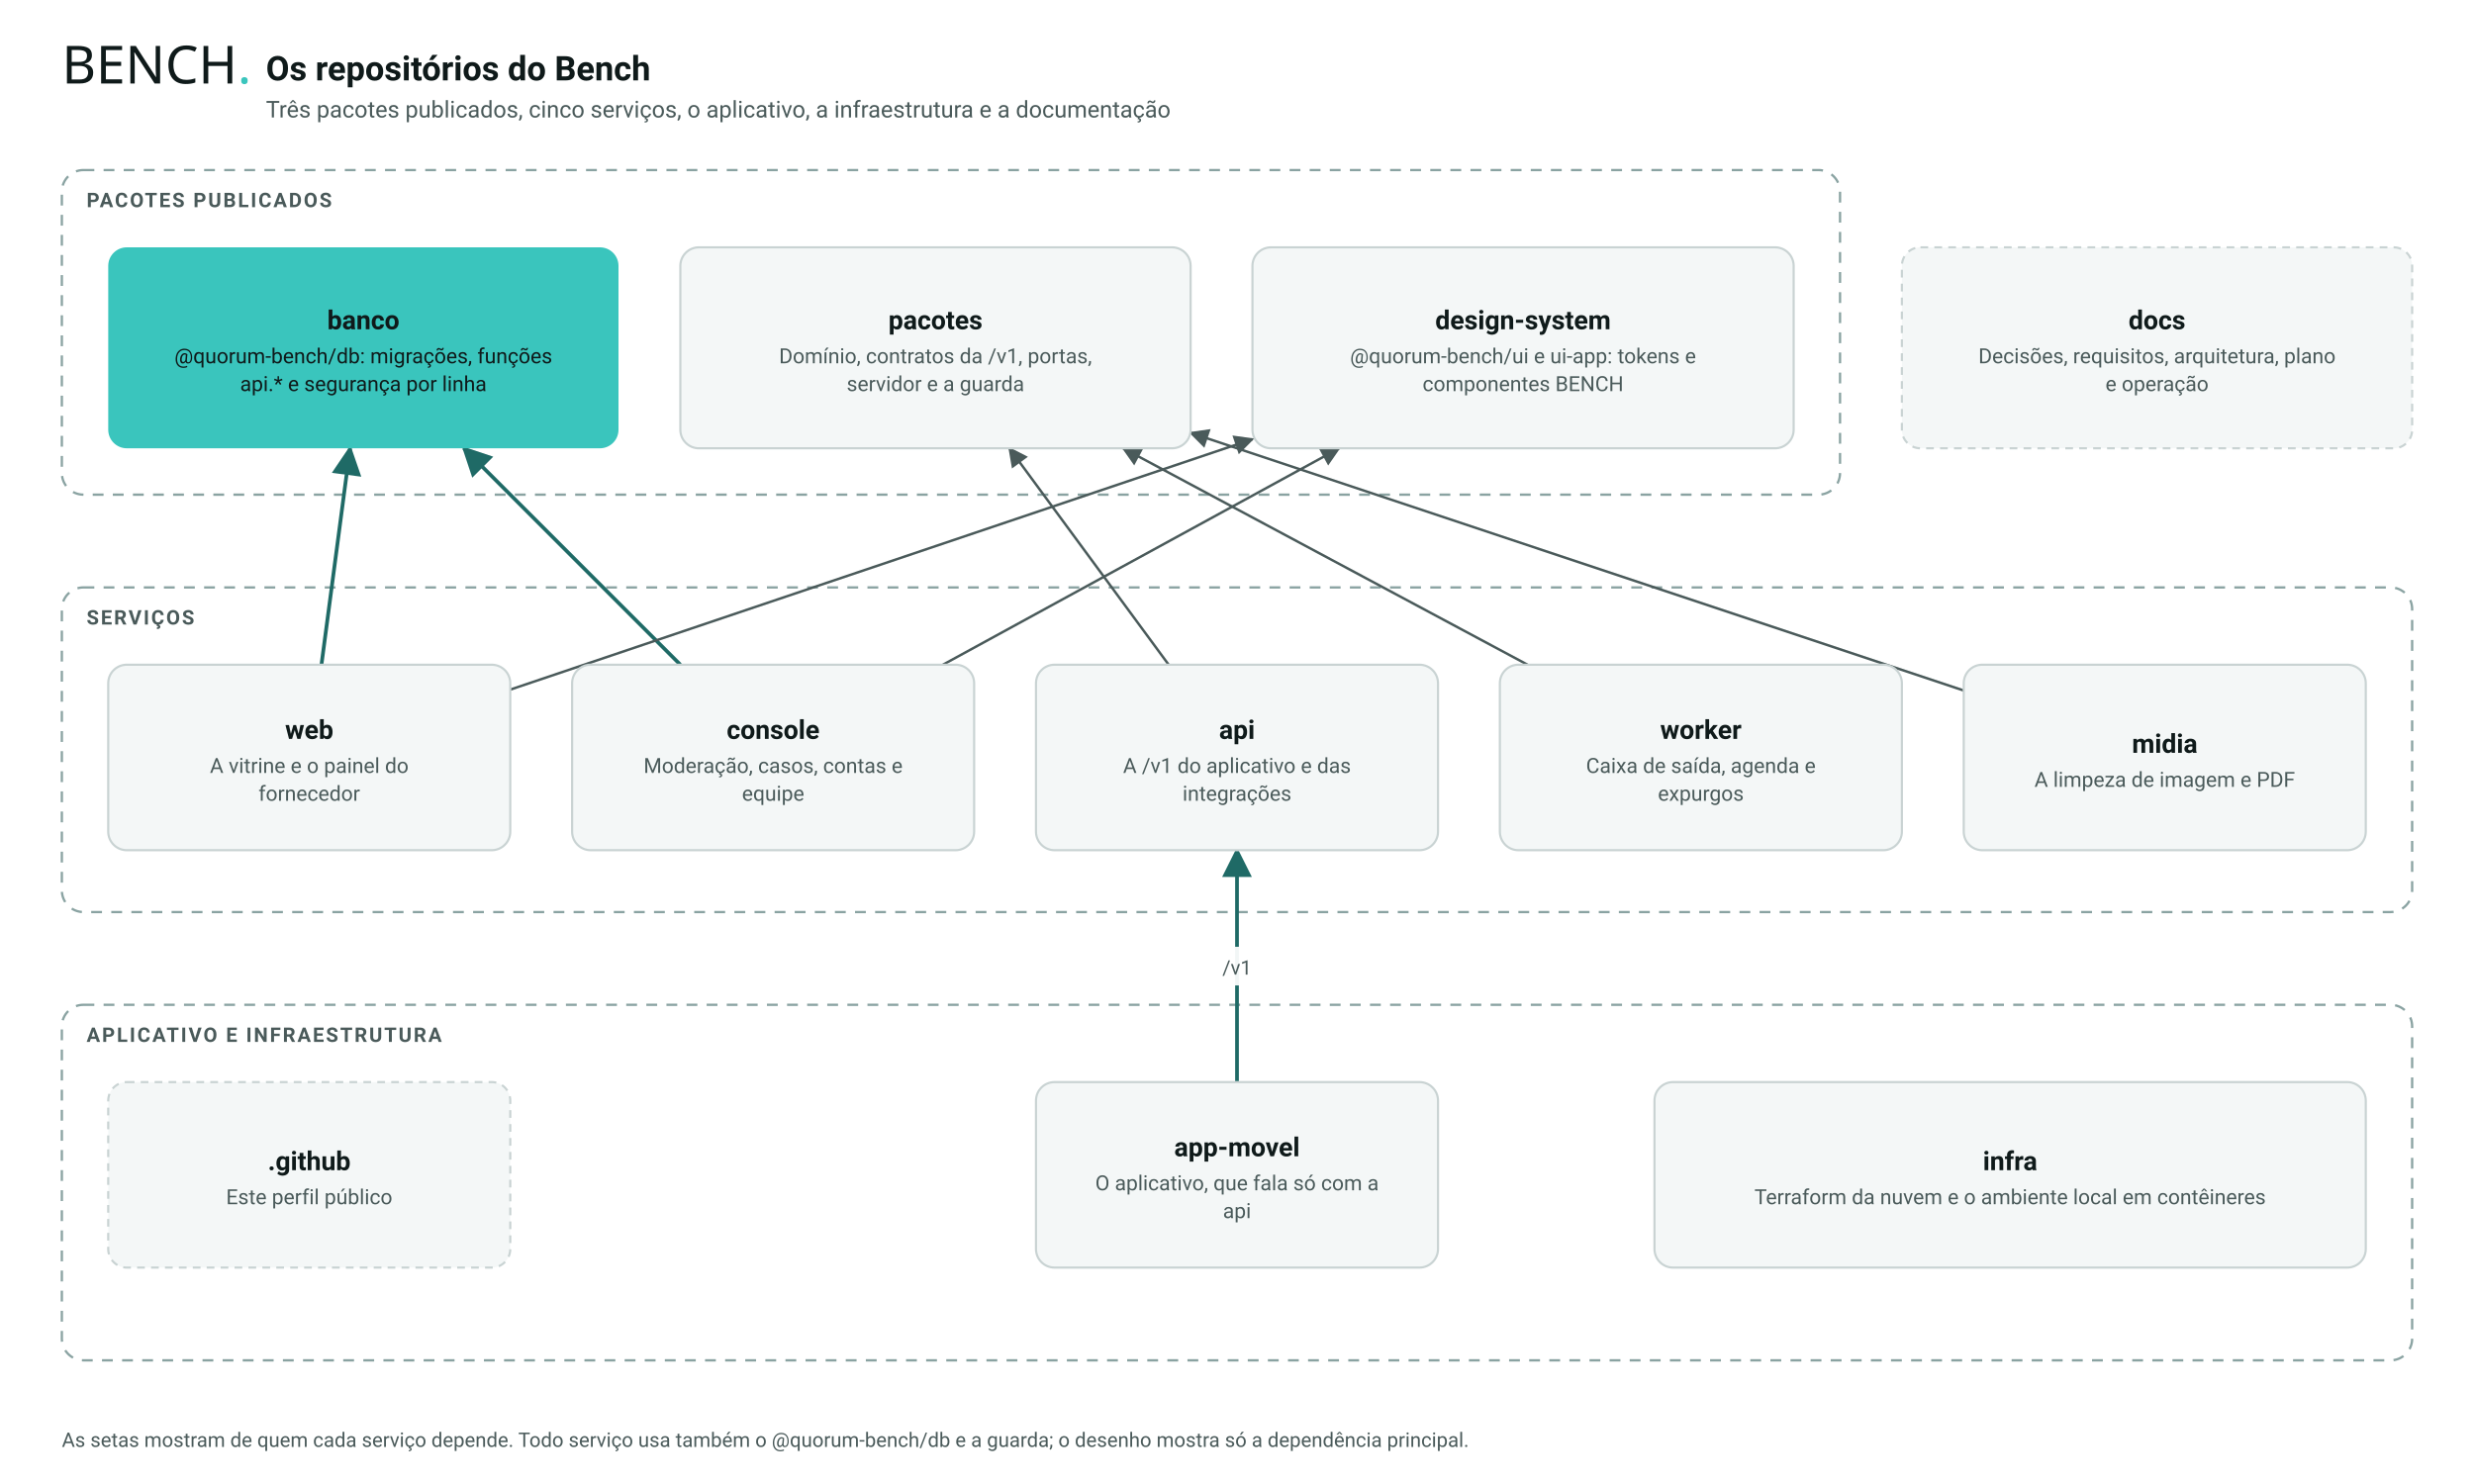
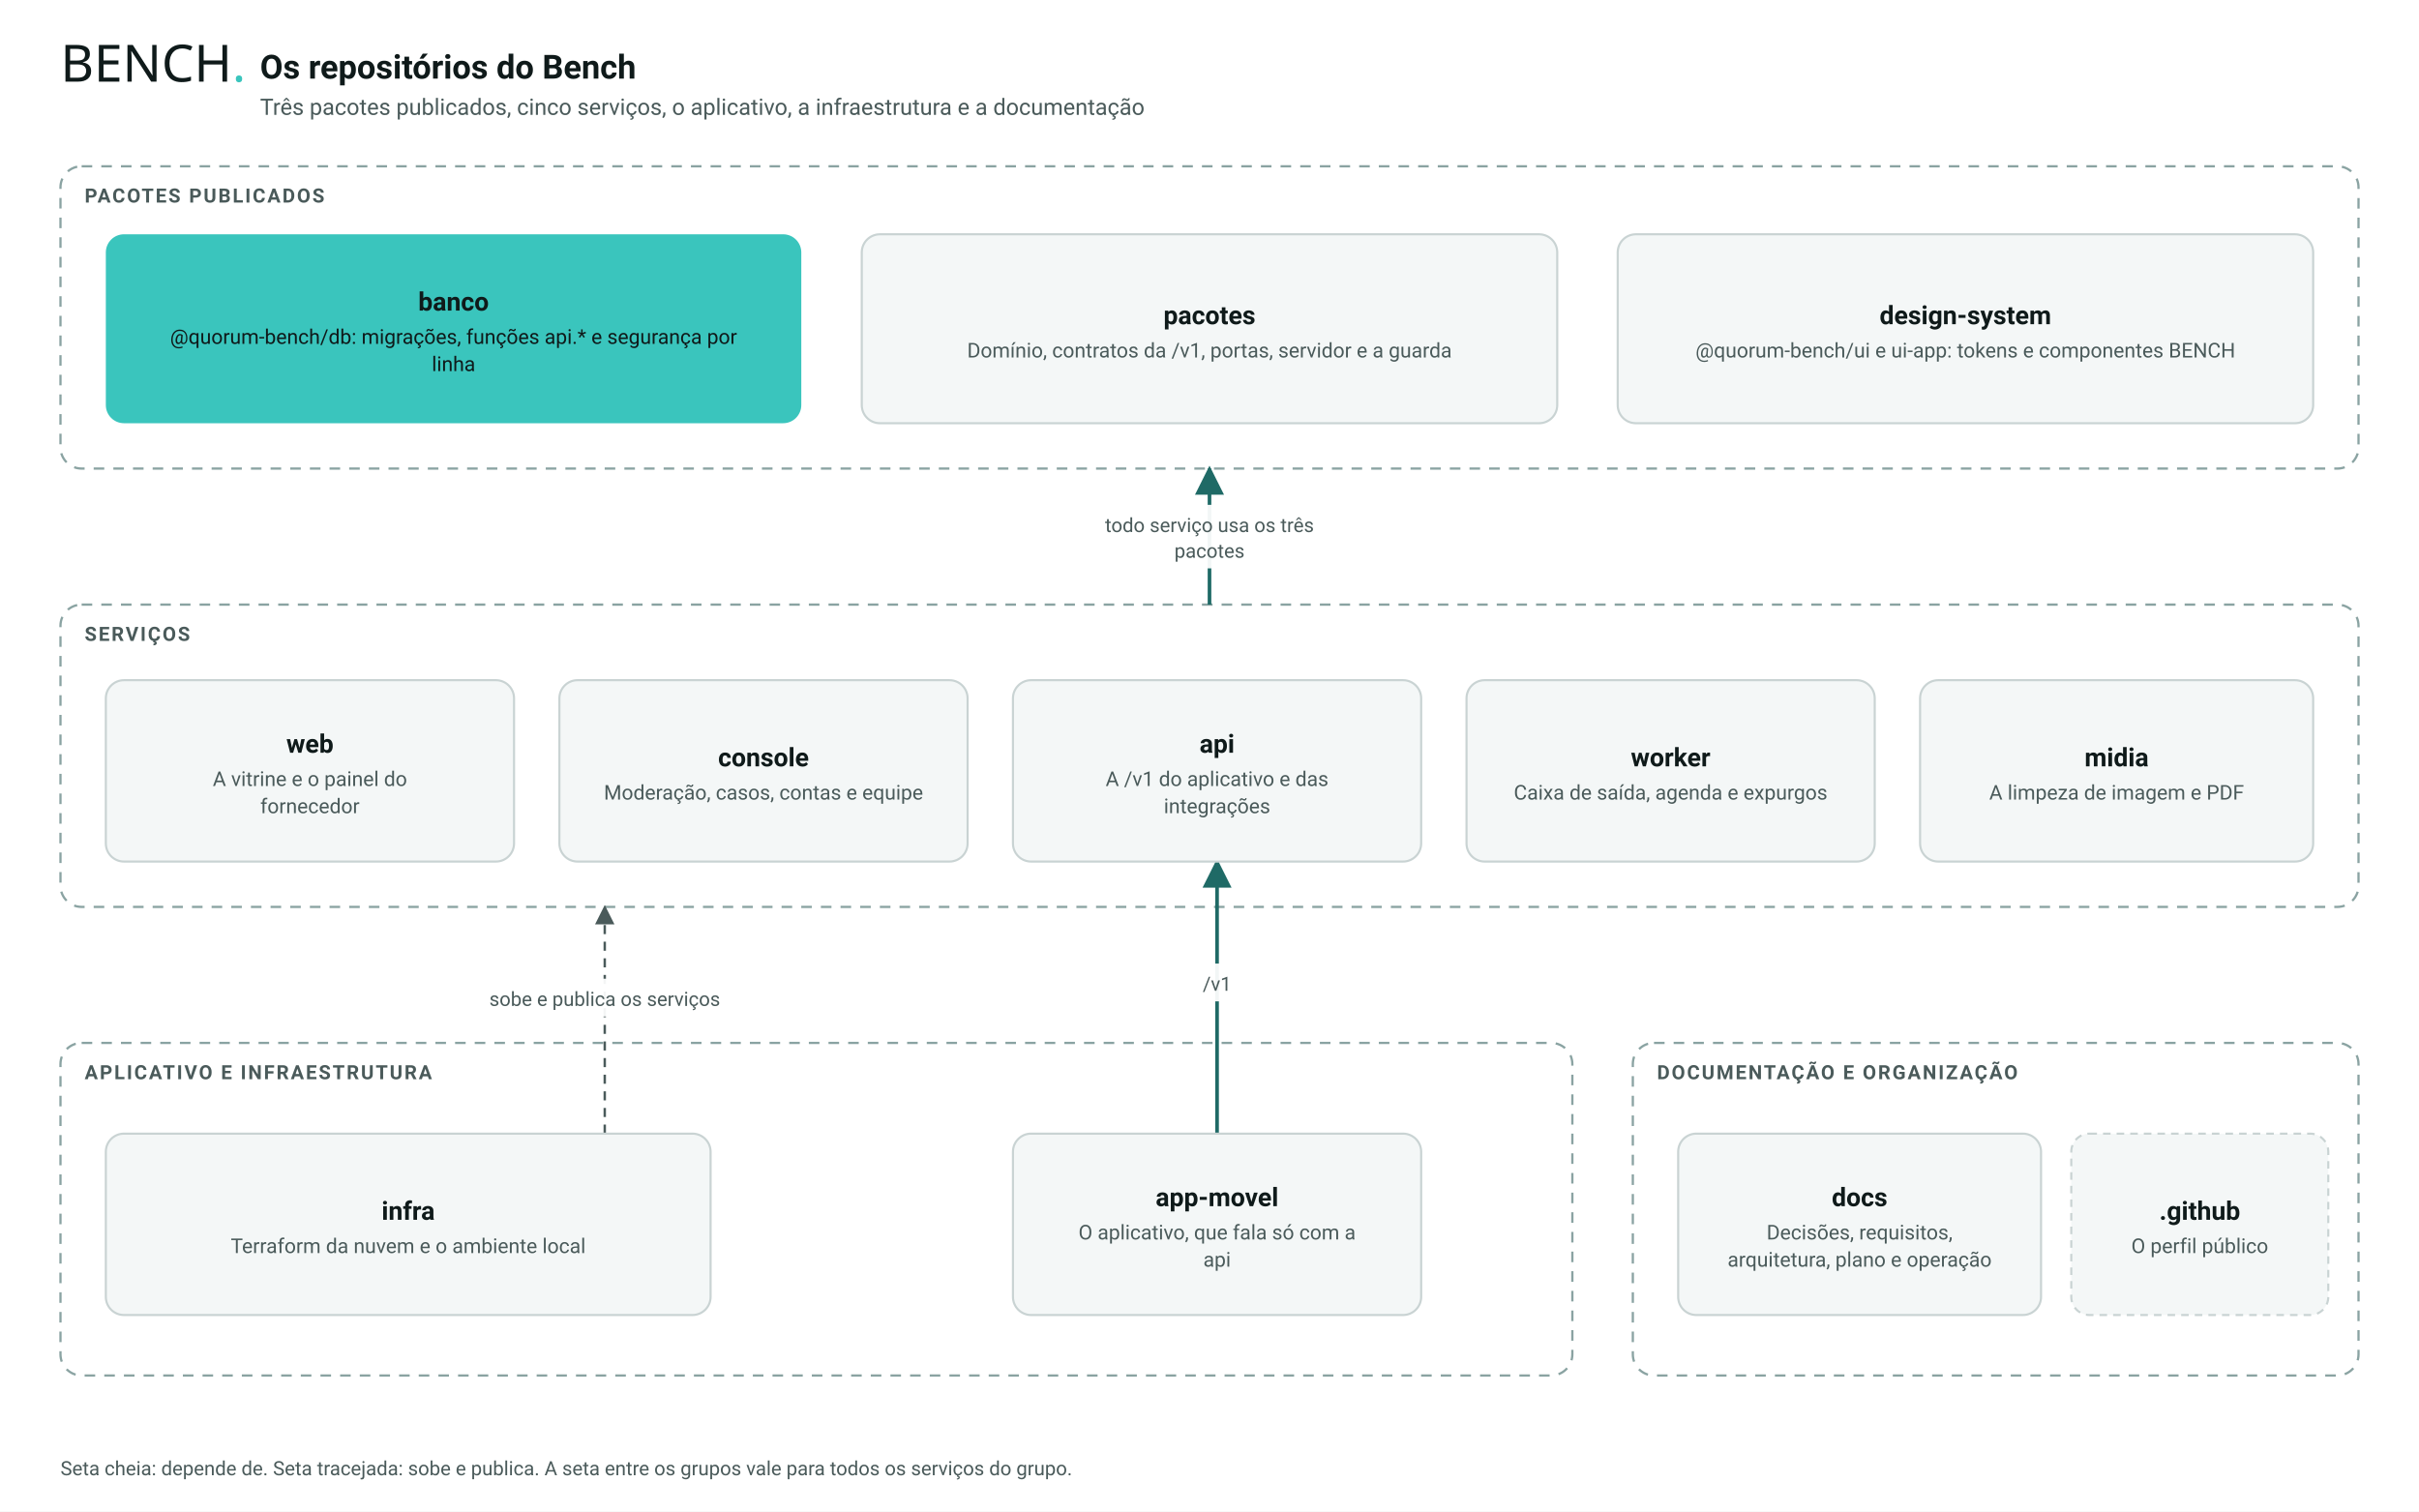
- <svg xmlns="http://www.w3.org/2000/svg" width="1600" height="960" viewBox="0 0 1600 960" role="img" aria-labelledby="titulo desc" font-family="'Source Sans 3', 'Segoe UI', system-ui, -apple-system, Roboto, Helvetica, Arial, sans-serif">
+ <svg xmlns="http://www.w3.org/2000/svg" width="1600" height="1000" viewBox="0 0 1600 1000" role="img" aria-labelledby="titulo desc" font-family="'Source Sans 3', 'Segoe UI', system-ui, -apple-system, Roboto, Helvetica, Arial, sans-serif">
  <defs>
    <marker id="ponta" viewBox="0 0 10 10" refX="9" refY="5" markerWidth="8" markerHeight="8" orient="auto-start-reverse">
      <path d="M0 0 L10 5 L0 10 z" fill="#4a5a5a" />
    </marker>
    <marker id="pontaMarca" viewBox="0 0 10 10" refX="9" refY="5" markerWidth="8" markerHeight="8" orient="auto-start-reverse">
      <path d="M0 0 L10 5 L0 10 z" fill="#1f6a66" />
    </marker>
  </defs>
-   <rect width="1600" height="960" fill="#ffffff" />
+   <rect width="1600" height="1000" fill="#ffffff" />
  <text x="40" y="54" font-family="'Squada One', 'Arial Narrow', Impact, sans-serif" font-size="34" fill="#0f1a1a">BENCH<tspan fill="#3ac5bd">.</tspan>
  </text>
  <text x="172" y="52" font-size="22" font-weight="600" fill="#0f1a1a">Os repositórios do Bench</text>
  <text x="172" y="76" font-size="15" fill="#4a5a5a">Três pacotes publicados, cinco serviços, o aplicativo, a infraestrutura e a documentação</text>
-   <rect x="40" y="110" width="1150" height="210" rx="14" fill="none" stroke="#8aa3a2" stroke-width="1.5" stroke-dasharray="7 6" />
+   <rect x="40" y="110" width="1520" height="200" rx="14" fill="none" stroke="#8aa3a2" stroke-width="1.5" stroke-dasharray="7 6" />
  <text x="56" y="134" font-size="13" font-weight="700" letter-spacing="1.2" fill="#4a5a5a">PACOTES PUBLICADOS</text>
-   <rect x="40" y="380" width="1520" height="210" rx="14" fill="none" stroke="#8aa3a2" stroke-width="1.5" stroke-dasharray="7 6" />
-   <text x="56" y="404" font-size="13" font-weight="700" letter-spacing="1.2" fill="#4a5a5a">SERVIÇOS</text>
-   <rect x="40" y="650" width="1520" height="230" rx="14" fill="none" stroke="#8aa3a2" stroke-width="1.5" stroke-dasharray="7 6" />
-   <text x="56" y="674" font-size="13" font-weight="700" letter-spacing="1.2" fill="#4a5a5a">APLICATIVO E INFRAESTRUTURA</text>
-   <path d="M207.9 430.0 L226.4 290.0" fill="none" stroke="#1f6a66" stroke-width="2.4" marker-end="url(#pontaMarca)" />
-   <path d="M440.0 430.0 L300.0 290.0" fill="none" stroke="#1f6a66" stroke-width="2.4" marker-end="url(#pontaMarca)" />
-   <path d="M755.8 430.0 L652.8 290.0" fill="none" stroke="#4a5a5a" stroke-width="1.6" marker-end="url(#ponta)" />
-   <path d="M987.9 430.0 L726.4 290.0" fill="none" stroke="#4a5a5a" stroke-width="1.6" marker-end="url(#ponta)" />
-   <path d="M1270.0 446.7 L770.0 280.0" fill="none" stroke="#4a5a5a" stroke-width="1.6" marker-end="url(#ponta)" />
-   <path d="M330.0 446.1 L810.0 284.1" fill="none" stroke="#4a5a5a" stroke-width="1.6" marker-end="url(#ponta)" />
-   <path d="M609.8 430.0 L866.0 290.0" fill="none" stroke="#4a5a5a" stroke-width="1.6" marker-end="url(#ponta)" />
-   <path d="M800.0 700.0 L800.0 550.0" fill="none" stroke="#1f6a66" stroke-width="2.4" marker-end="url(#pontaMarca)" />
-   <rect x="782.4" y="612.5" width="35.3" height="25" rx="6" fill="#ffffff" opacity="0.94" />
-   <text x="800.0" y="630.5" font-size="13" text-anchor="middle" fill="#4a5a5a">/v1</text>
-   <rect x="70" y="160" width="330" height="130" rx="12" fill="#3ac5bd" stroke="#3ac5bd" stroke-width="0" />
-   <text x="235" y="213" font-size="17" font-weight="700" text-anchor="middle" fill="#0f1a1a">banco</text>
-   <text x="235" y="235" font-size="13.5" text-anchor="middle" fill="#0f1a1a">@quorum-bench/db: migrações, funções</text>
-   <text x="235" y="253" font-size="13.5" text-anchor="middle" fill="#0f1a1a">api.* e segurança por linha</text>
-   <rect x="440" y="160" width="330" height="130" rx="12" fill="#f4f7f7" stroke="#c9d3d3" stroke-width="1.4" />
-   <text x="605" y="213" font-size="17" font-weight="700" text-anchor="middle" fill="#0f1a1a">pacotes</text>
-   <text x="605" y="235" font-size="13.5" text-anchor="middle" fill="#4a5a5a">Domínio, contratos da /v1, portas,</text>
-   <text x="605" y="253" font-size="13.5" text-anchor="middle" fill="#4a5a5a">servidor e a guarda</text>
-   <rect x="810" y="160" width="350" height="130" rx="12" fill="#f4f7f7" stroke="#c9d3d3" stroke-width="1.4" />
-   <text x="985" y="213" font-size="17" font-weight="700" text-anchor="middle" fill="#0f1a1a">design-system</text>
-   <text x="985" y="235" font-size="13.5" text-anchor="middle" fill="#4a5a5a">@quorum-bench/ui e ui-app: tokens e</text>
-   <text x="985" y="253" font-size="13.5" text-anchor="middle" fill="#4a5a5a">componentes BENCH</text>
-   <rect x="1230" y="160" width="330" height="130" rx="12" fill="#f4f7f7" stroke="#c9d3d3" stroke-width="1.4" stroke-dasharray="5 4" />
-   <text x="1395" y="213" font-size="17" font-weight="700" text-anchor="middle" fill="#0f1a1a">docs</text>
-   <text x="1395" y="235" font-size="13.5" text-anchor="middle" fill="#4a5a5a">Decisões, requisitos, arquitetura, plano</text>
-   <text x="1395" y="253" font-size="13.5" text-anchor="middle" fill="#4a5a5a">e operação</text>
-   <rect x="70" y="430" width="260" height="120" rx="12" fill="#f4f7f7" stroke="#c9d3d3" stroke-width="1.4" />
-   <text x="200" y="478" font-size="17" font-weight="700" text-anchor="middle" fill="#0f1a1a">web</text>
-   <text x="200" y="500" font-size="13.5" text-anchor="middle" fill="#4a5a5a">A vitrine e o painel do</text>
-   <text x="200" y="518" font-size="13.5" text-anchor="middle" fill="#4a5a5a">fornecedor</text>
-   <rect x="370" y="430" width="260" height="120" rx="12" fill="#f4f7f7" stroke="#c9d3d3" stroke-width="1.4" />
-   <text x="500" y="478" font-size="17" font-weight="700" text-anchor="middle" fill="#0f1a1a">console</text>
-   <text x="500" y="500" font-size="13.5" text-anchor="middle" fill="#4a5a5a">Moderação, casos, contas e</text>
-   <text x="500" y="518" font-size="13.5" text-anchor="middle" fill="#4a5a5a">equipe</text>
-   <rect x="670" y="430" width="260" height="120" rx="12" fill="#f4f7f7" stroke="#c9d3d3" stroke-width="1.4" />
-   <text x="800" y="478" font-size="17" font-weight="700" text-anchor="middle" fill="#0f1a1a">api</text>
-   <text x="800" y="500" font-size="13.5" text-anchor="middle" fill="#4a5a5a">A /v1 do aplicativo e das</text>
-   <text x="800" y="518" font-size="13.5" text-anchor="middle" fill="#4a5a5a">integrações</text>
-   <rect x="970" y="430" width="260" height="120" rx="12" fill="#f4f7f7" stroke="#c9d3d3" stroke-width="1.4" />
-   <text x="1100" y="478" font-size="17" font-weight="700" text-anchor="middle" fill="#0f1a1a">worker</text>
-   <text x="1100" y="500" font-size="13.5" text-anchor="middle" fill="#4a5a5a">Caixa de saída, agenda e</text>
-   <text x="1100" y="518" font-size="13.5" text-anchor="middle" fill="#4a5a5a">expurgos</text>
-   <rect x="1270" y="430" width="260" height="120" rx="12" fill="#f4f7f7" stroke="#c9d3d3" stroke-width="1.4" />
-   <text x="1400" y="487" font-size="17" font-weight="700" text-anchor="middle" fill="#0f1a1a">midia</text>
-   <text x="1400" y="509" font-size="13.5" text-anchor="middle" fill="#4a5a5a">A limpeza de imagem e PDF</text>
-   <rect x="670" y="700" width="260" height="120" rx="12" fill="#f4f7f7" stroke="#c9d3d3" stroke-width="1.4" />
-   <text x="800" y="748" font-size="17" font-weight="700" text-anchor="middle" fill="#0f1a1a">app-movel</text>
-   <text x="800" y="770" font-size="13.5" text-anchor="middle" fill="#4a5a5a">O aplicativo, que fala só com a</text>
-   <text x="800" y="788" font-size="13.5" text-anchor="middle" fill="#4a5a5a">api</text>
-   <rect x="1070" y="700" width="460" height="120" rx="12" fill="#f4f7f7" stroke="#c9d3d3" stroke-width="1.4" />
-   <text x="1300" y="757" font-size="17" font-weight="700" text-anchor="middle" fill="#0f1a1a">infra</text>
-   <text x="1300" y="779" font-size="13.5" text-anchor="middle" fill="#4a5a5a">Terraform da nuvem e o ambiente local em contêineres</text>
-   <rect x="70" y="700" width="260" height="120" rx="12" fill="#f4f7f7" stroke="#c9d3d3" stroke-width="1.4" stroke-dasharray="5 4" />
-   <text x="200" y="757" font-size="17" font-weight="700" text-anchor="middle" fill="#0f1a1a">.github</text>
-   <text x="200" y="779" font-size="13.5" text-anchor="middle" fill="#4a5a5a">Este perfil público</text>
-   <text x="40" y="936" font-size="13" fill="#4a5a5a">As setas mostram de quem cada serviço depende. Todo serviço usa também o @quorum-bench/db e a guarda; o desenho mostra só a dependência principal.</text>
+   <rect x="40" y="400" width="1520" height="200" rx="14" fill="none" stroke="#8aa3a2" stroke-width="1.5" stroke-dasharray="7 6" />
+   <text x="56" y="424" font-size="13" font-weight="700" letter-spacing="1.2" fill="#4a5a5a">SERVIÇOS</text>
+   <rect x="40" y="690" width="1000" height="220" rx="14" fill="none" stroke="#8aa3a2" stroke-width="1.5" stroke-dasharray="7 6" />
+   <text x="56" y="714" font-size="13" font-weight="700" letter-spacing="1.2" fill="#4a5a5a">APLICATIVO E INFRAESTRUTURA</text>
+   <rect x="1080" y="690" width="480" height="220" rx="14" fill="none" stroke="#8aa3a2" stroke-width="1.5" stroke-dasharray="7 6" />
+   <text x="1096" y="714" font-size="13" font-weight="700" letter-spacing="1.2" fill="#4a5a5a">DOCUMENTAÇÃO E ORGANIZAÇÃO</text>
+   <path d="M800 400 L800 310" fill="none" stroke="#1f6a66" stroke-width="2.4" marker-end="url(#pontaMarca)" />
+   <rect x="707.8" y="334.0" width="184.4" height="42" rx="6" fill="#ffffff" opacity="0.94" />
+   <text x="800" y="352.0" font-size="13" text-anchor="middle" fill="#4a5a5a">todo serviço usa os três</text>
+   <text x="800" y="369.0" font-size="13" text-anchor="middle" fill="#4a5a5a">pacotes</text>
+   <path d="M805 750 L805 570" fill="none" stroke="#1f6a66" stroke-width="2.4" marker-end="url(#pontaMarca)" />
+   <rect x="787.4" y="637.5" width="35.3" height="25" rx="6" fill="#ffffff" opacity="0.94" />
+   <text x="805" y="655.5" font-size="13" text-anchor="middle" fill="#4a5a5a">/v1</text>
+   <path d="M400 750 L400 600" fill="none" stroke="#4a5a5a" stroke-width="1.6" stroke-dasharray="6 5" marker-end="url(#ponta)" />
+   <rect x="300.7" y="647.5" width="198.6" height="25" rx="6" fill="#ffffff" opacity="0.94" />
+   <text x="400" y="665.5" font-size="13" text-anchor="middle" fill="#4a5a5a">sobe e publica os serviços</text>
+   <rect x="70" y="155" width="460" height="125" rx="12" fill="#3ac5bd" stroke="#3ac5bd" stroke-width="0" />
+   <text x="300" y="205.5" font-size="17" font-weight="700" text-anchor="middle" fill="#0f1a1a">banco</text>
+   <text x="300" y="227.5" font-size="13.5" text-anchor="middle" fill="#0f1a1a">@quorum-bench/db: migrações, funções api.* e segurança por</text>
+   <text x="300" y="245.5" font-size="13.5" text-anchor="middle" fill="#0f1a1a">linha</text>
+   <rect x="570" y="155" width="460" height="125" rx="12" fill="#f4f7f7" stroke="#c9d3d3" stroke-width="1.4" />
+   <text x="800" y="214.5" font-size="17" font-weight="700" text-anchor="middle" fill="#0f1a1a">pacotes</text>
+   <text x="800" y="236.5" font-size="13.5" text-anchor="middle" fill="#4a5a5a">Domínio, contratos da /v1, portas, servidor e a guarda</text>
+   <rect x="1070" y="155" width="460" height="125" rx="12" fill="#f4f7f7" stroke="#c9d3d3" stroke-width="1.4" />
+   <text x="1300" y="214.5" font-size="17" font-weight="700" text-anchor="middle" fill="#0f1a1a">design-system</text>
+   <text x="1300" y="236.5" font-size="13.5" text-anchor="middle" fill="#4a5a5a">@quorum-bench/ui e ui-app: tokens e componentes BENCH</text>
+   <rect x="70" y="450" width="270" height="120" rx="12" fill="#f4f7f7" stroke="#c9d3d3" stroke-width="1.4" />
+   <text x="205" y="498" font-size="17" font-weight="700" text-anchor="middle" fill="#0f1a1a">web</text>
+   <text x="205" y="520" font-size="13.5" text-anchor="middle" fill="#4a5a5a">A vitrine e o painel do</text>
+   <text x="205" y="538" font-size="13.5" text-anchor="middle" fill="#4a5a5a">fornecedor</text>
+   <rect x="370" y="450" width="270" height="120" rx="12" fill="#f4f7f7" stroke="#c9d3d3" stroke-width="1.4" />
+   <text x="505" y="507" font-size="17" font-weight="700" text-anchor="middle" fill="#0f1a1a">console</text>
+   <text x="505" y="529" font-size="13.5" text-anchor="middle" fill="#4a5a5a">Moderação, casos, contas e equipe</text>
+   <rect x="670" y="450" width="270" height="120" rx="12" fill="#f4f7f7" stroke="#c9d3d3" stroke-width="1.4" />
+   <text x="805" y="498" font-size="17" font-weight="700" text-anchor="middle" fill="#0f1a1a">api</text>
+   <text x="805" y="520" font-size="13.5" text-anchor="middle" fill="#4a5a5a">A /v1 do aplicativo e das</text>
+   <text x="805" y="538" font-size="13.5" text-anchor="middle" fill="#4a5a5a">integrações</text>
+   <rect x="970" y="450" width="270" height="120" rx="12" fill="#f4f7f7" stroke="#c9d3d3" stroke-width="1.4" />
+   <text x="1105" y="507" font-size="17" font-weight="700" text-anchor="middle" fill="#0f1a1a">worker</text>
+   <text x="1105" y="529" font-size="13.5" text-anchor="middle" fill="#4a5a5a">Caixa de saída, agenda e expurgos</text>
+   <rect x="1270" y="450" width="260" height="120" rx="12" fill="#f4f7f7" stroke="#c9d3d3" stroke-width="1.4" />
+   <text x="1400" y="507" font-size="17" font-weight="700" text-anchor="middle" fill="#0f1a1a">midia</text>
+   <text x="1400" y="529" font-size="13.5" text-anchor="middle" fill="#4a5a5a">A limpeza de imagem e PDF</text>
+   <rect x="670" y="750" width="270" height="120" rx="12" fill="#f4f7f7" stroke="#c9d3d3" stroke-width="1.4" />
+   <text x="805" y="798" font-size="17" font-weight="700" text-anchor="middle" fill="#0f1a1a">app-movel</text>
+   <text x="805" y="820" font-size="13.5" text-anchor="middle" fill="#4a5a5a">O aplicativo, que fala só com a</text>
+   <text x="805" y="838" font-size="13.5" text-anchor="middle" fill="#4a5a5a">api</text>
+   <rect x="70" y="750" width="400" height="120" rx="12" fill="#f4f7f7" stroke="#c9d3d3" stroke-width="1.4" />
+   <text x="270" y="807" font-size="17" font-weight="700" text-anchor="middle" fill="#0f1a1a">infra</text>
+   <text x="270" y="829" font-size="13.5" text-anchor="middle" fill="#4a5a5a">Terraform da nuvem e o ambiente local</text>
+   <rect x="1110" y="750" width="240" height="120" rx="12" fill="#f4f7f7" stroke="#c9d3d3" stroke-width="1.4" />
+   <text x="1230" y="798" font-size="17" font-weight="700" text-anchor="middle" fill="#0f1a1a">docs</text>
+   <text x="1230" y="820" font-size="13.5" text-anchor="middle" fill="#4a5a5a">Decisões, requisitos,</text>
+   <text x="1230" y="838" font-size="13.5" text-anchor="middle" fill="#4a5a5a">arquitetura, plano e operação</text>
+   <rect x="1370" y="750" width="170" height="120" rx="12" fill="#f4f7f7" stroke="#c9d3d3" stroke-width="1.4" stroke-dasharray="5 4" />
+   <text x="1455" y="807" font-size="17" font-weight="700" text-anchor="middle" fill="#0f1a1a">.github</text>
+   <text x="1455" y="829" font-size="13.5" text-anchor="middle" fill="#4a5a5a">O perfil público</text>
+   <text x="40" y="976" font-size="13" fill="#4a5a5a">Seta cheia: depende de. Seta tracejada: sobe e publica. A seta entre os grupos vale para todos os serviços do grupo.</text>
</svg>
